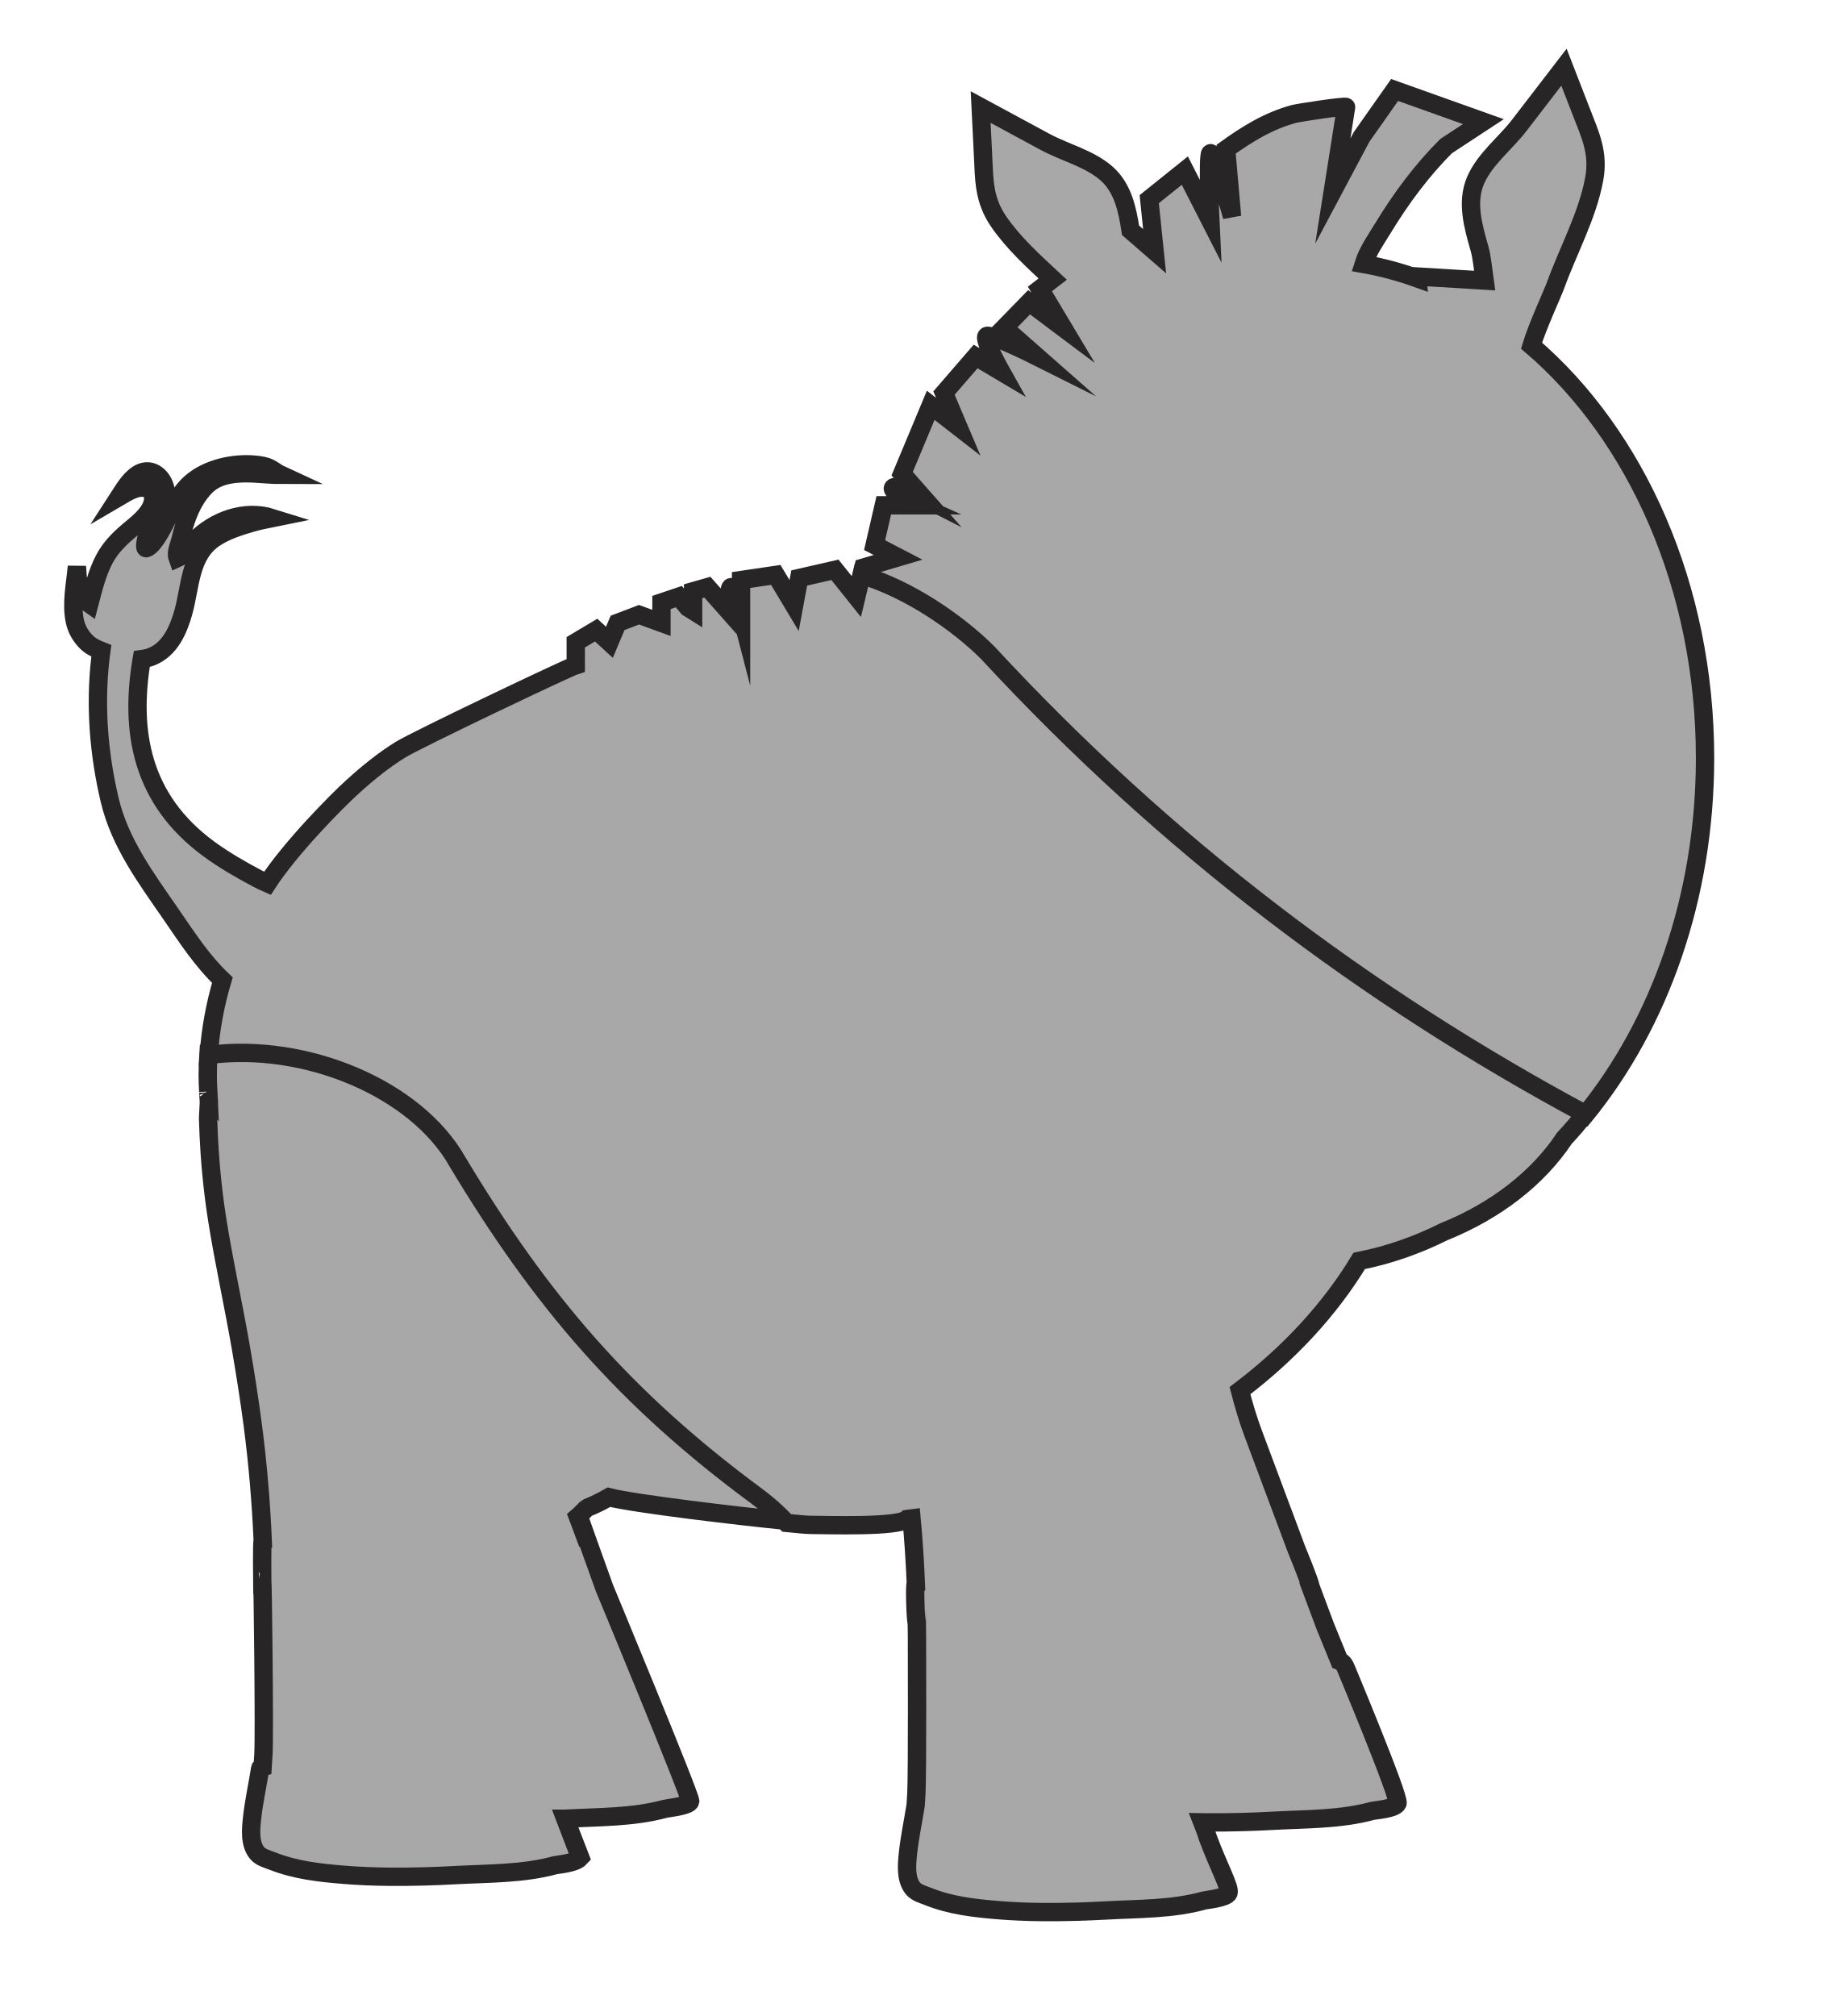
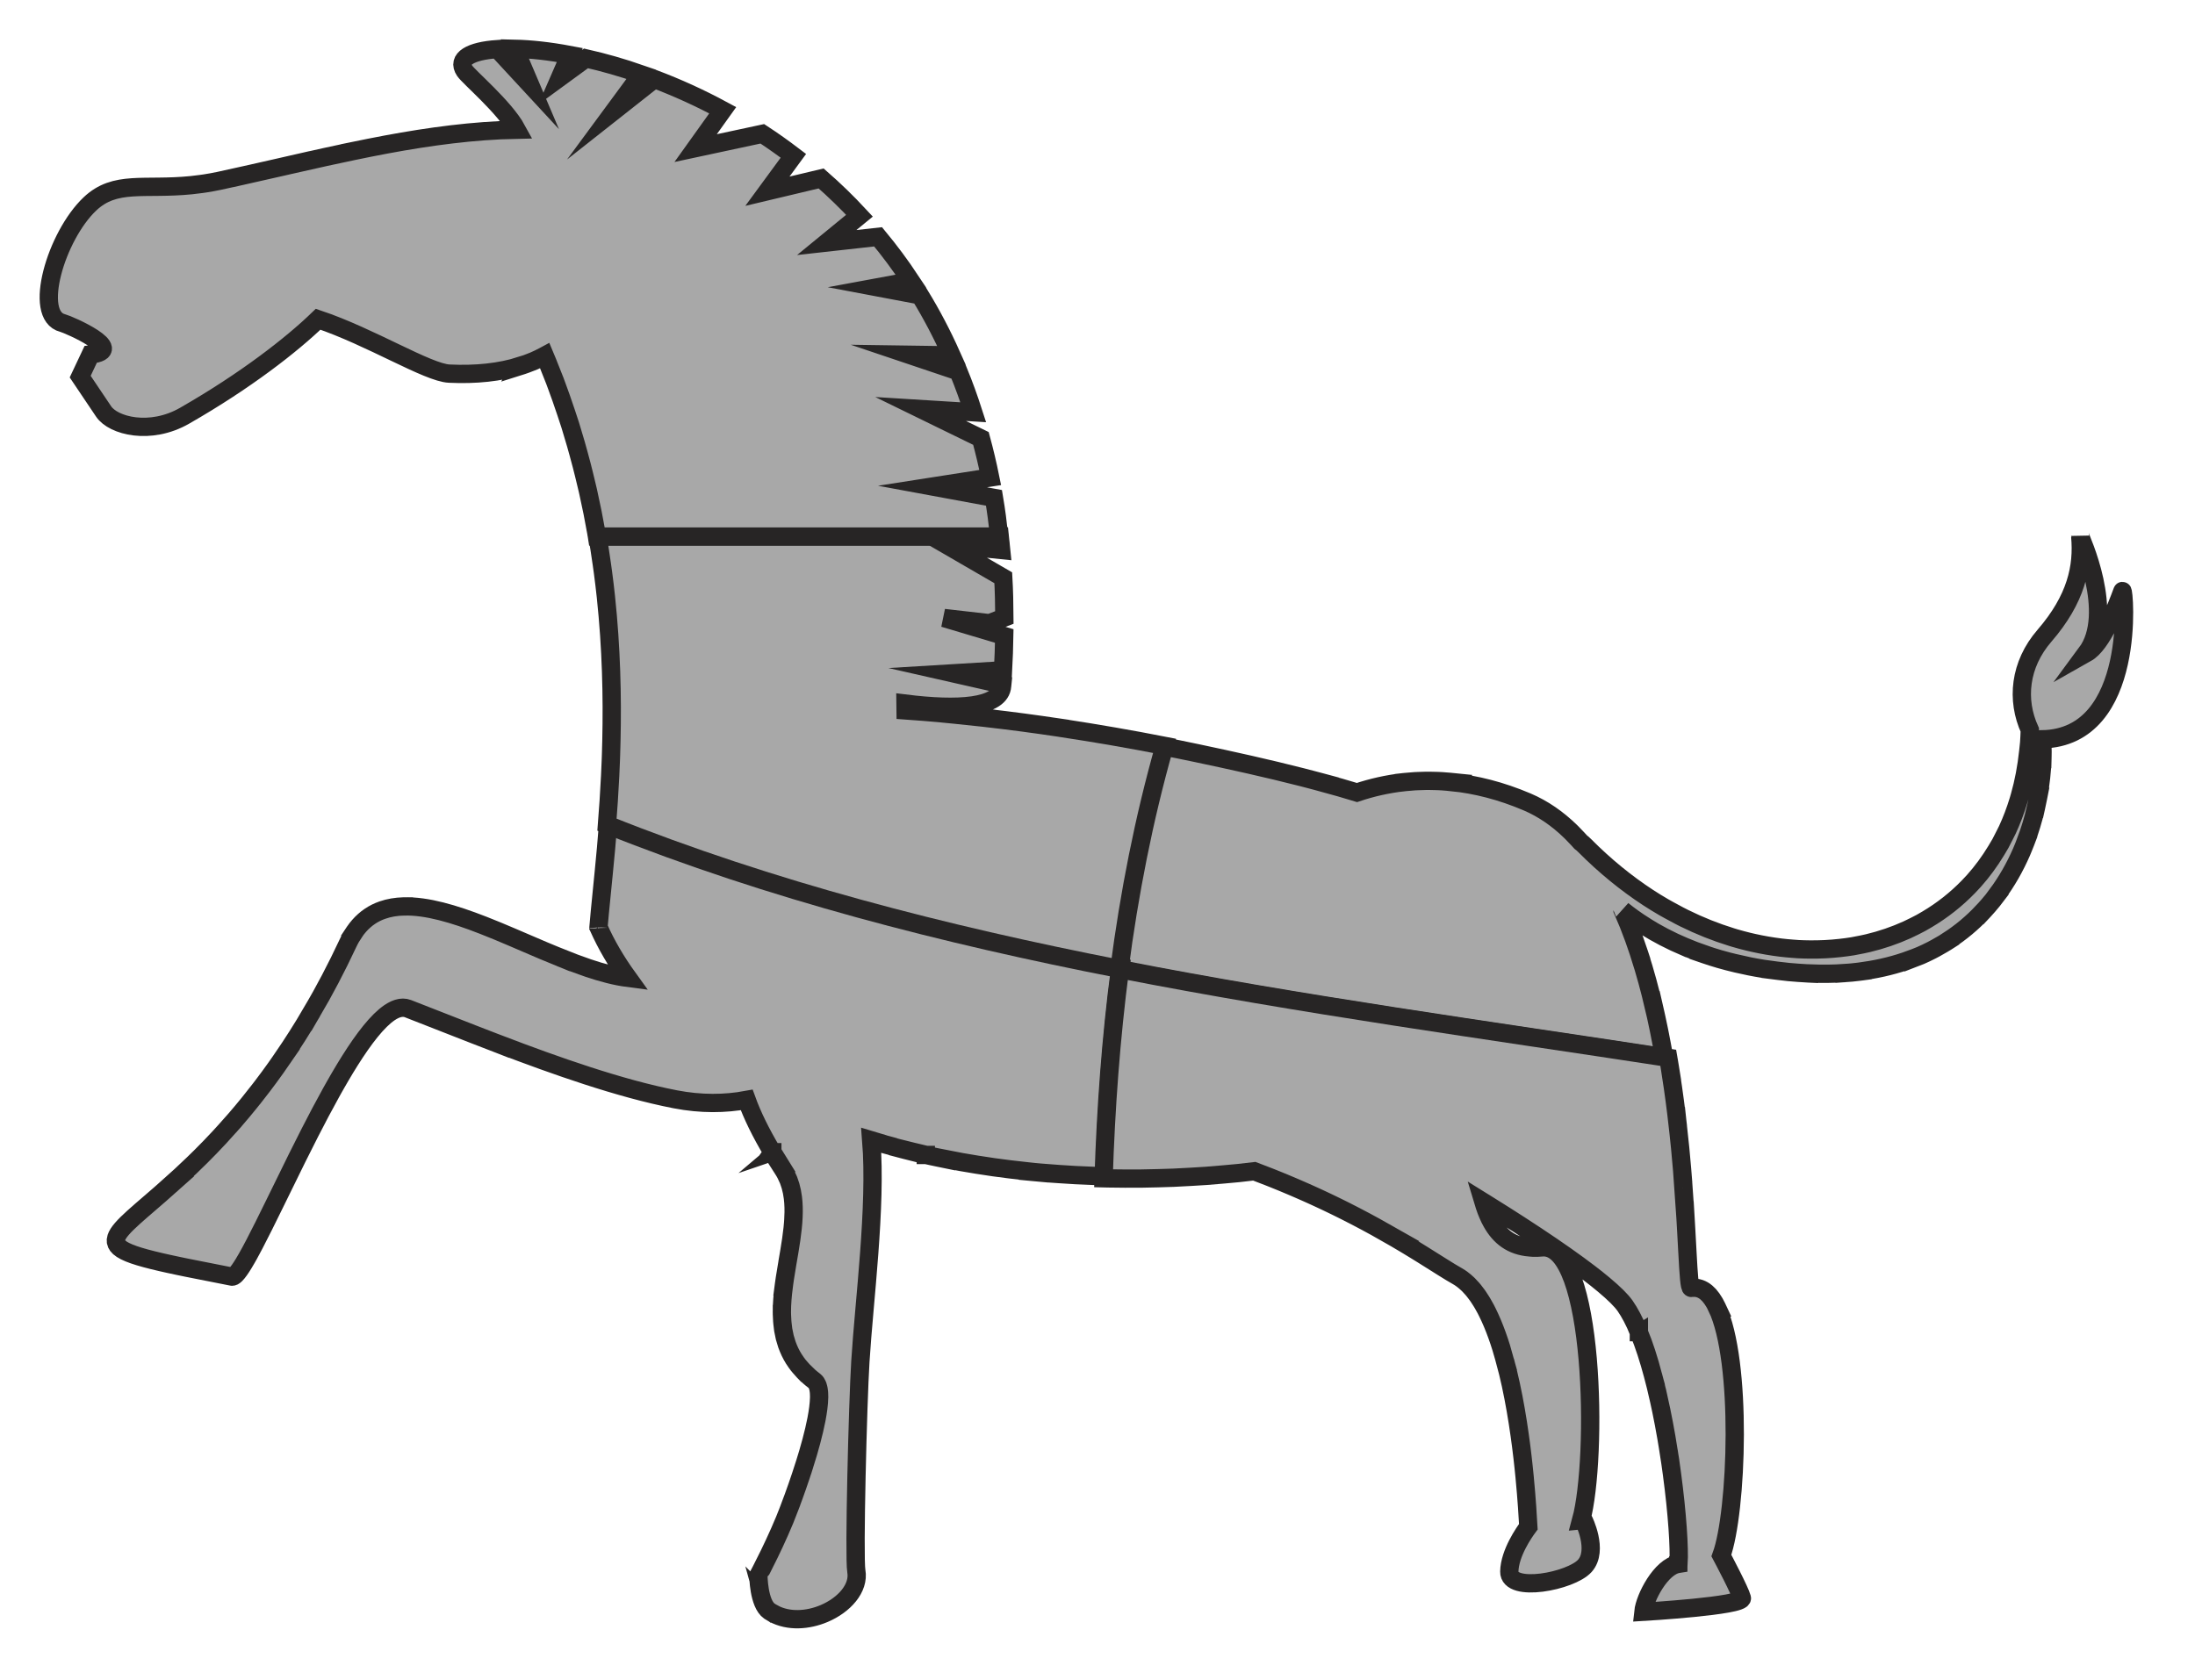
- <svg xmlns="http://www.w3.org/2000/svg" version="1.1" baseProfile="basic" id="Слой_1" x="0px" y="0px" width="300px" height="330px" viewBox="0 0 300 330" xml:space="preserve">
-   <path fill="#A8A8A8" stroke="#272525" stroke-width="3" stroke-miterlimit="10" d="M96.095,246.821  c1.249-0.497,2.436-1.088,3.578-1.745c3.968,1.044,21.188,3.087,29.059,3.872c-1.546-1.69-3.226-3.124-4.777-4.287  c-21.695-15.986-35.397-31.972-49.099-54.809c-6.76-12.019-24.886-19.587-40.724-17.509c-0.084,1.221-0.132,2.449-0.132,3.686  c0,0.89,0.048,1.771,0.09,2.654c-0.059-0.08-0.09-0.122-0.09-0.122c0.041,0.055,0.068,0.151,0.095,0.246  c0.027,0.537,0.054,1.073,0.097,1.607c-0.032,1.047-0.145,2.225-0.13,2.759c0.052,1.855,0.141,3.715,0.268,5.568  c0.073,1.023,0.151,2.048,0.247,3.068c0.237,2.559,0.549,5.108,0.947,7.644c1.112,7.077,2.68,14.08,3.901,21.141  c0.724,4.196,1.386,8.402,1.942,12.623c0.824,6.288,1.363,12.619,1.637,18.958c-0.149,0.041-0.078,6.505-0.078,6.505  c0.083-0.034,0.38,25.071,0.197,28.425c-0.039,0.704-0.087,1.407-0.132,2.11c-0.23,0.057-0.382,0.131-0.398,0.234  c-0.424,2.741-1.047,5.455-1.338,8.214c-0.19,1.791-0.41,4.127,0.81,5.64c0.604,0.752,1.721,1.019,2.588,1.358  c3.745,1.468,7.678,1.904,11.676,2.227c2.467,0.2,4.942,0.296,7.416,0.316c1.969,0.018,3.937-0.007,5.906-0.061  c1.625-0.045,3.245-0.114,4.867-0.203c5.439-0.294,11.054-0.185,16.343-1.622c0.379-0.103,3.265-0.303,4.103-1.224  c-0.007-0.017-1.07-2.804-2.439-6.388c0.001,0,0.002,0,0.003,0c5.439-0.296,11.054-0.186,16.343-1.624  c0.379-0.103,3.969-0.463,4.104-1.224c0.135-0.762-14.021-34.868-14.021-34.868c-0.417-1.115-3.456-9.654-3.456-9.654  c-0.036,0.038-0.074,0.075-0.109,0.113c-0.269-0.719-0.537-1.437-0.806-2.156C94.876,248.051,95.971,246.87,96.095,246.821z" />
-   <path fill="#A8A8A8" stroke="#272525" stroke-width="3" stroke-miterlimit="10" d="M259.468,182.499  c12.093-14.832,19.623-35.509,19.623-58.418c0-28.054-11.26-52.798-28.405-67.506c0.908-3.028,3.564-8.834,3.866-9.679  c2.057-5.757,5.289-11.558,6.395-17.586c0.788-4.285-0.635-7.212-2.142-11.088c-0.935-2.409-1.87-4.814-2.805-7.222  c-2.444,3.177-4.887,6.354-7.328,9.531c-2.273,2.951-5.63,5.506-7.138,8.982c-1.556,3.59-0.376,7.617,0.638,11.168  c0.386,1.353,0.569,3.301,0.84,5.247l-11.031-0.666l0.029,0.305c-2.858-1.029-5.794-1.823-8.799-2.354  c0.668-2.133,2.175-4.251,3.219-5.966c2.914-4.796,6.302-9.356,10.275-13.329l6.102-4.008l-14.525-5.181l-5.412,7.685l-4.707,8.856  c0,0,2.17-13.735,2.172-13.745c0.043-0.278-7.778,0.927-8.526,1.125c-4.122,1.105-7.678,3.297-11.107,5.767l0.969,11.027  c0,0-3.052-10.862-3.554-10.358s0,11.027,0,11.027l-4.175-8.186l-5.829,4.676l0.882,8.519l-3.943-3.428  c-0.496-3.307-1.233-6.826-3.779-9.161c-2.794-2.559-6.901-3.527-10.179-5.293c-3.524-1.908-7.049-3.811-10.575-5.716  c0.127,2.58,0.254,5.156,0.381,7.736c0.204,4.155,0.098,7.408,2.562,10.999c2.392,3.488,5.663,6.464,8.85,9.426l-2.091,1.617  l3.795,6.347l-5.567-4.175l-4.074,4.175l5.345,4.705c0,0-7.442-3.727-8.186-3.367c-0.743,0.36,2.338,5.846,2.338,5.846l-4.176-2.48  l-5.179,5.987l2.338,5.513l-4.51-3.509l-4.676,11.197l3.388,3.843c0,0-4.531-2.314-4.892-1.507  c-0.362,0.807,4.177,2.841,4.177,2.841h-5.68l-1.504,6.516l3.843,1.996l-5.68,1.678L141,94.25  c7.85,2.351,15.856,7.932,20.647,12.723C190.955,138.658,223.565,163.195,259.468,182.499z" />
-   <path fill="#A8A8A8" stroke="#272525" stroke-width="3" stroke-miterlimit="10" d="M161.671,106.838  c-4.791-4.791-12.797-10.372-20.647-12.723l-0.848,3.547l-3.508-4.388l-5.848,1.338l-0.835,4.508l-3.003-5.012l-5.68,0.837v5.513  c0,0-1.176-4.549-1.67-4.343c-0.494,0.206,0,4.343,0,4.343l-3.843-4.343l-2.338,0.666v3.204c-0.278-0.173-0.558-0.343-0.832-0.521  l-1.506-1.801l-2.841,0.958v3.342l-3.674-1.338l-3.508,1.338l-1.336,3.174l-2.172-1.997l-3.34,1.997v3.754  c-1.341,0.421-26.132,12.227-28.734,13.852s-5.04,3.541-7.808,6.052c-2.767,2.511-10.209,10.073-13.925,15.796  c-0.544-0.239-1.101-0.498-1.664-0.797c-2.731-1.452-5.41-2.985-7.908-4.817c-11.147-8.169-12.931-19.314-11.047-30.805  c0.015-0.094,0.036-0.188,0.052-0.281c0.533-0.072,1.061-0.191,1.571-0.391c3.026-1.193,4.402-4.325,5.225-7.253  c1.222-4.337,1.002-9.486,5.235-12.235c1.757-1.138,3.88-1.835,5.884-2.412c1.139-0.326,2.299-0.575,3.465-0.809  c-4.529-1.427-9.445,0.357-12.694,3.664c-0.8,0.817-1.811,2.44-2.82,2.896c-0.34-0.943,0.243-2.083,0.459-2.985  c0.261-1.084,0.553-2.161,0.916-3.218c0.717-2.075,1.739-4.096,3.331-5.64c2.028-1.969,5.181-2.141,7.846-2.001  c1.451,0.079,2.92,0.234,4.371,0.234c-0.666-0.306-1.211-0.786-1.859-1.112c-0.731-0.371-1.561-0.481-2.367-0.56  c-3.541-0.339-7.75,0.56-10.492,2.934c-1.821,1.575-2.789,3.801-3.884,5.894c-0.511,0.981-0.998,1.976-1.598,2.909  c-0.384,0.596-1.166,1.75-1.853,1.931c-0.395,0.106,0-1.692,0.079-1.845c0.353-0.704,0.971-1.232,1.406-1.877  c0.433-0.642,0.831-1.308,1.139-2.017c0.539-1.239,0.807-2.628,0.508-3.966c-0.49-2.207-2.566-3.76-4.638-2.313  c-1.283,0.895-2.141,2.361-2.975,3.651c1.215-0.71,2.91-1.873,4.406-1.465c1.369,0.374,1.41,1.852,0.923,2.954  c-0.765,1.733-2.453,2.951-3.849,4.145c-1.564,1.338-2.964,2.769-3.915,4.618c-1.17,2.261-1.763,4.796-2.412,7.246  c-1.884-1.3-1.876-4.096-2.027-6.137c-0.268,2.881-0.957,6.083-0.34,8.951c0.274,1.287,0.94,2.453,1.866,3.383  c0.738,0.733,1.567,1.119,2.466,1.474c-0.062,0.446-0.117,0.892-0.167,1.336c-0.868,7.73-0.247,15.549,1.544,23.102  c1.671,7.041,5.984,12.8,10.015,18.65c2.68,3.892,5.064,7.603,8.428,10.817c-1.186,3.971-1.947,8.059-2.233,12.242  c15.838-2.077,33.963,5.491,40.724,17.509c13.702,22.837,27.404,38.823,49.099,54.809c1.551,1.163,3.231,2.597,4.777,4.287  c1.999,0.2,3.406,0.319,3.826,0.319c2.616,0,14.422,0.418,15.881-0.959c0.245-0.03,0.487-0.066,0.732-0.097  c0.322,3.54,0.559,7.087,0.702,10.639c-0.244,0.064-0.019,6.446,0.151,6.378c0.007,0.751,0.036,1.502,0.034,2.254  c-0.001,0.43,0.078,22.566-0.096,25.745c-0.035,0.644-0.08,1.287-0.12,1.93c-0.411,2.65-0.988,5.277-1.263,7.944  c-0.186,1.792-0.4,4.128,0.791,5.641c0.59,0.752,1.681,1.019,2.528,1.358c3.659,1.468,7.502,1.905,11.406,2.227  c2.41,0.198,4.829,0.296,7.246,0.316c1.923,0.017,3.846-0.007,5.769-0.061c1.587-0.045,3.172-0.114,4.755-0.203  c5.315-0.296,10.799-0.185,15.966-1.622c0.37-0.104,3.672-0.417,4.009-1.225c0.336-0.809-1.586-4.25-3.358-9.002  c-0.21-0.678-0.465-1.377-0.747-2.1c-0.063-0.161-0.13-0.32-0.193-0.481c0.249,0.004,0.497,0.016,0.746,0.018  c1.969,0.017,3.937-0.008,5.906-0.062c1.625-0.045,3.246-0.113,4.867-0.202c5.44-0.296,11.054-0.186,16.343-1.624  c0.379-0.103,3.672-0.32,4.103-1.224s-8.434-22.095-8.434-22.095c-0.272-0.711-0.648-1.085-1.08-1.24  c-0.77-1.876-1.542-3.751-2.301-5.631c-0.827-2.214-1.654-4.428-2.482-6.642c0.169-0.141-2.264-6.06-2.264-6.06  c-0.436-1.165-3.609-9.654-3.609-9.654c-0.273-0.731-3.334-8.919-3.43-9.177c-0.865-2.314-1.566-4.678-2.187-7.065  c8.084-6.128,14.718-13.307,19.521-21.235c4.816-0.948,9.45-2.575,13.855-4.775c8.482-3.415,15.396-8.777,19.729-15.306  c1.184-1.259,2.316-2.588,3.425-3.947C223.59,163.06,190.98,138.523,161.671,106.838z" />
+ <svg xmlns="http://www.w3.org/2000/svg" version="1.1" baseProfile="basic" id="Слой_1" x="0px" y="0px" width="360px" height="275.5px" viewBox="0 0 360 275.5" xml:space="preserve">
+   <path fill="#A8A8A8" stroke="#272525" stroke-width="3" stroke-miterlimit="10" d="M348.089,96.974  c-0.957,2.597-3.285,8.7-5.906,10.178c4.851-6.547-1.013-18.993-1.005-19.152c0.452,4.977-0.643,10.256-5.866,16.295  c-4.104,4.745-4.648,10.546-2.411,15.444c-0.024,0.71-0.047,1.421-0.099,2.111c-0.038,0.492-0.1,0.967-0.152,1.449  c-0.274,2.57-0.733,5.009-1.383,7.295c-0.067,0.234-0.133,0.468-0.204,0.7c-0.515,1.692-1.124,3.307-1.83,4.835l0,0  c-0.16,0.346-0.339,0.674-0.508,1.011c-0.207,0.412-0.41,0.828-0.63,1.228c-0.221,0.401-0.459,0.786-0.694,1.174  c-1.087,1.799-2.309,3.461-3.661,4.974c-0.29,0.326-0.59,0.642-0.893,0.955c-2.026,2.09-4.298,3.876-6.77,5.345  c-0.34,0.202-0.681,0.403-1.028,0.593c-0.348,0.19-0.702,0.368-1.057,0.546c-0.4,0.201-0.801,0.4-1.21,0.585  c-2.039,0.925-4.182,1.658-6.406,2.19c-0.641,0.153-1.293,0.282-1.947,0.402c-0.201,0.037-0.399,0.081-0.601,0.115  c-0.669,0.112-1.348,0.196-2.029,0.274c-1.639,0.185-3.309,0.268-5.003,0.249c-0.619-0.007-1.239-0.019-1.864-0.054  c-0.33-0.018-0.662-0.049-0.993-0.075c-0.616-0.049-1.234-0.103-1.855-0.179c-1.505-0.183-3.02-0.442-4.543-0.785  c-0.257-0.058-0.515-0.117-0.773-0.179c-0.742-0.18-1.485-0.377-2.229-0.596c-0.193-0.057-0.386-0.118-0.58-0.177  c-2.589-0.797-5.182-1.828-7.755-3.101c-0.276-0.137-0.551-0.28-0.826-0.422c-0.571-0.294-1.14-0.603-1.708-0.921  c-0.266-0.149-0.533-0.292-0.798-0.447c-0.851-0.495-1.698-1.01-2.54-1.56c-3.588-2.344-7.094-5.19-10.433-8.552  c-0.235-0.241-0.454-0.428-0.647-0.569c-0.107-0.122-0.219-0.237-0.327-0.357c0.001-0.002,0.002-0.003,0.003-0.005  c-0.056-0.062-0.116-0.119-0.173-0.18c-0.297-0.324-0.599-0.639-0.907-0.946c-0.093-0.093-0.186-0.187-0.28-0.278  c-2.111-2.049-4.463-3.698-7.103-4.825c-4.319-1.84-8.424-2.851-12.283-3.254c0.003-0.003,0.005-0.006,0.008-0.009  c-0.152-0.016-0.299-0.021-0.45-0.035c-0.418-0.039-0.833-0.071-1.245-0.096c-0.236-0.014-0.471-0.026-0.705-0.036  c-0.418-0.017-0.831-0.026-1.243-0.028c-0.221-0.002-0.443-0.005-0.663-0.002c-0.432,0.005-0.859,0.02-1.283,0.04  c-0.189,0.009-0.38,0.013-0.567,0.024c-0.559,0.034-1.11,0.081-1.656,0.139c-0.039,0.004-0.08,0.006-0.119,0.01c0,0,0,0,0,0.001  c-2.747,0.304-5.322,0.903-7.703,1.702c-1.787-0.548-3.632-1.073-5.508-1.583c0.001-0.002,0.002-0.003,0.004-0.005  c-0.148-0.04-0.3-0.078-0.448-0.118c-0.54-0.146-1.087-0.288-1.633-0.431c-0.49-0.128-0.977-0.257-1.471-0.383  c-5.627-1.437-11.49-2.736-17.222-3.945c-1.957-0.413-3.914-0.809-5.869-1.19c-3.412,12.026-5.797,24.247-7.409,36.592  c29.766,5.83,60.06,9.959,89.926,14.541c-0.063-0.362-0.125-0.724-0.19-1.086c-0.057-0.32-0.115-0.64-0.174-0.961  c-0.108-0.582-0.221-1.163-0.336-1.744c-0.055-0.276-0.109-0.551-0.165-0.826c-0.135-0.663-0.276-1.323-0.42-1.984  c-0.037-0.167-0.073-0.335-0.111-0.502c-0.08-0.358-0.154-0.717-0.237-1.074c-0.004,0.003-0.007,0.006-0.011,0.009  c-0.682-2.927-1.462-5.818-2.365-8.61c0.002-0.002,0.003-0.003,0.005-0.005c-0.023-0.071-0.049-0.14-0.072-0.211  c-0.058-0.179-0.121-0.354-0.181-0.532c-0.216-0.647-0.434-1.291-0.663-1.926c-0.043-0.12-0.09-0.236-0.133-0.355  c-0.252-0.689-0.509-1.372-0.778-2.044c-0.022-0.055-0.046-0.109-0.068-0.164c-0.294-0.729-0.596-1.45-0.91-2.157  c0-0.001,0-0.001-0.001-0.002c1.09,0.878,2.308,1.75,3.646,2.597c0,0.001-0.001,0.003-0.001,0.005  c0.057,0.036,0.119,0.071,0.177,0.107c0.387,0.242,0.784,0.482,1.192,0.719c0.068,0.039,0.133,0.079,0.202,0.119  c1,0.574,2.066,1.13,3.194,1.662c0.081,0.038,0.164,0.076,0.245,0.113c0.516,0.24,1.044,0.474,1.587,0.702  c0.032,0.013,0.062,0.028,0.094,0.042l0.001-0.001c0.942,0.394,1.925,0.77,2.949,1.125c-0.001,0.002-0.002,0.004-0.003,0.006  c0.074,0.026,0.156,0.048,0.231,0.073c0.767,0.262,1.552,0.513,2.366,0.75c0.042,0.012,0.086,0.023,0.129,0.036  c0.853,0.245,1.734,0.474,2.639,0.687c0.027,0.006,0.051,0.014,0.077,0.02l0.001-0.001c1.391,0.327,2.837,0.618,4.353,0.86  c0.5,0.08,0.972,0.128,1.462,0.196c-0.001,0.006-0.003,0.013-0.004,0.019c0.342,0.047,0.665,0.073,1.002,0.115  c0.574,0.071,1.147,0.141,1.707,0.195c0.534,0.052,1.055,0.09,1.576,0.128c0.561,0.041,1.123,0.082,1.67,0.106  c0.128,0.006,0.264,0.02,0.391,0.025c0.001-0.005,0.001-0.01,0.002-0.015c1.937,0.072,3.791,0.054,5.546-0.07  c0,0.001,0.001,0.002,0.001,0.003c0.775-0.052,1.525-0.131,2.263-0.221c0.192-0.023,0.384-0.046,0.573-0.071  c0.12-0.016,0.244-0.028,0.363-0.045c0.001-0.005,0.001-0.009,0.002-0.014c2.772-0.4,5.298-1.048,7.598-1.9  c0.002,0.005,0.003,0.011,0.005,0.017c0.517-0.192,1.019-0.396,1.513-0.608c0.047-0.02,0.096-0.037,0.142-0.057  c0.633-0.275,1.242-0.57,1.838-0.875c0.203-0.104,0.4-0.213,0.599-0.32c0.418-0.226,0.827-0.458,1.227-0.699  c0.184-0.111,0.371-0.22,0.551-0.334c0.085-0.053,0.175-0.103,0.258-0.156c-0.002-0.004-0.005-0.008-0.008-0.012  c2.138-1.378,4.007-2.96,5.633-4.686c0.003,0.004,0.006,0.008,0.01,0.011c0.061-0.064,0.112-0.134,0.172-0.198  c0.535-0.578,1.052-1.166,1.535-1.772c0.221-0.275,0.434-0.555,0.647-0.836c-0.002-0.002-0.005-0.004-0.008-0.006  c1.677-2.248,3.026-4.649,4.086-7.088c0.084-0.193,0.161-0.386,0.241-0.579c0.137-0.33,0.271-0.659,0.398-0.989  c0.025-0.064,0.053-0.128,0.077-0.192c-0.002-0.001-0.003-0.002-0.005-0.003c0.674-1.782,1.207-3.566,1.614-5.309  c0.001,0,0.002,0.001,0.003,0.001c0.014-0.06,0.023-0.118,0.037-0.178c0.127-0.556,0.243-1.107,0.346-1.652  c0.01-0.052,0.023-0.105,0.033-0.157c-0.001,0-0.001,0-0.002-0.001c0.406-2.194,0.621-4.287,0.684-6.185c0.001,0,0.002,0,0.003,0  c0.001-0.04,0.001-0.078,0.002-0.118c0.005-0.158,0.005-0.309,0.008-0.464c0.004-0.221,0.009-0.444,0.009-0.659  c0-0.065-0.002-0.127-0.003-0.192c-0.002-0.296-0.004-0.591-0.013-0.875c-0.001,0-0.002,0-0.003-0.001  c-0.011-0.319-0.026-0.629-0.046-0.93C350.671,121,348.364,96.219,348.089,96.974z" />
+   <path fill="#A8A8A8" stroke="#272525" stroke-width="3" stroke-miterlimit="10" d="M99.752,135c-0.452,5.738-1,10.718-1.376,14.673  c-0.08,0.837-0.154,1.643-0.214,2.387v0.001c-0.001-0.008-0.002-0.013-0.006,0.044c0.001,0.001,0.001,0.003,0.002,0.004l0,0  c1.274,2.883,2.917,5.664,4.835,8.323c-2.041-0.265-4.235-0.845-6.523-1.617l0,0c-0.738-0.249-1.485-0.518-2.24-0.802  c-0.007-0.003-0.014-0.005-0.021-0.008c-0.755-0.284-1.517-0.583-2.285-0.893c0,0.001,0,0.001,0,0.002  c-1.843-0.744-3.718-1.55-5.596-2.36l0,0c-0.023-0.01-0.045-0.019-0.068-0.029c-0.697-0.3-1.395-0.601-2.091-0.898  c-0.118-0.051-0.236-0.101-0.355-0.151c-0.689-0.294-1.378-0.584-2.063-0.869c-0.077-0.032-0.154-0.064-0.23-0.096  c-0.731-0.302-1.458-0.595-2.182-0.878c-0.065-0.026-0.131-0.051-0.196-0.076c-4.665-1.817-9.122-3.156-12.919-3.053  c0-0.001,0-0.001,0-0.002c-0.015,0-0.03,0.003-0.045,0.003c-1.224,0.037-2.379,0.226-3.45,0.598  c-0.003,0.001-0.007,0.002-0.01,0.004c-0.72,0.251-1.402,0.586-2.04,1.014c-0.002,0.002-0.005,0.003-0.007,0.005  c-0.318,0.214-0.626,0.45-0.922,0.712c-0.004,0.003-0.008,0.007-0.012,0.011c-0.577,0.511-1.111,1.117-1.598,1.823  c-0.014,0.021-0.031,0.037-0.045,0.058c0.001,0.001,0.002,0.002,0.003,0.004c-0.373,0.548-0.721,1.15-1.036,1.824  c-1.914,4.097-3.892,7.836-5.894,11.258c-0.001-0.001-0.002-0.002-0.002-0.003c-1.594,2.724-3.198,5.243-4.805,7.577  c0.001,0.001,0.003,0.002,0.004,0.002c-1.5,2.185-2.995,4.204-4.469,6.078c0,0-0.001,0-0.001-0.001  c-1.472,1.87-2.921,3.596-4.334,5.18c0.001,0,0.001,0,0.002,0.001c-2.137,2.4-4.186,4.491-6.094,6.325  c-0.001,0-0.002-0.001-0.003-0.001c-1.246,1.196-2.424,2.282-3.534,3.271c0.001,0,0.001,0.001,0.002,0.001  c-4.902,4.377-8.307,6.864-8.858,8.615c-0.001,0.003-0.001,0.006-0.002,0.009c-0.035,0.114-0.058,0.224-0.068,0.332  c-0.001,0.008-0.001,0.015-0.001,0.022c-0.009,0.103-0.005,0.204,0.009,0.302c0.001,0.009,0.003,0.018,0.005,0.028  c0.017,0.097,0.045,0.192,0.086,0.285c0.004,0.008,0.007,0.016,0.011,0.025c0.043,0.094,0.099,0.187,0.167,0.277  c0.004,0.006,0.008,0.011,0.012,0.017c0.073,0.094,0.16,0.187,0.261,0.279c0.001,0.001,0.002,0.002,0.003,0.003  c0.942,0.845,3.12,1.567,6.835,2.422c0.01,0.002,0.02,0.005,0.029,0.007c0.4,0.092,0.818,0.186,1.254,0.281  c0.02,0.004,0.04,0.009,0.06,0.013c0.431,0.094,0.88,0.191,1.347,0.289c0.023,0.005,0.046,0.01,0.07,0.015  c0.475,0.1,0.968,0.202,1.48,0.307c0.013,0.003,0.025,0.005,0.038,0.008c2.127,0.434,4.568,0.912,7.373,1.458  c0.072,0.014,0.155-0.01,0.245-0.053c0.012-0.006,0.024-0.01,0.036-0.016c0.09-0.05,0.189-0.129,0.296-0.231  c0.013-0.012,0.026-0.026,0.039-0.039c0.35-0.349,0.782-0.959,1.285-1.784c0.012-0.019,0.023-0.038,0.035-0.057  c0.163-0.27,0.334-0.56,0.512-0.873c0.016-0.028,0.033-0.058,0.049-0.087c0.181-0.319,0.367-0.655,0.561-1.014  c0,0,0-0.001,0.001-0.001c0.191-0.352,0.389-0.726,0.592-1.114c0.015-0.029,0.029-0.055,0.045-0.084l0,0  c1.904-3.643,4.329-8.75,6.967-14.067c0.693-1.393,1.397-2.797,2.11-4.195c1.147-2.245,2.317-4.467,3.488-6.575  c0.107-0.193,0.215-0.385,0.322-0.576c0.152-0.271,0.304-0.541,0.457-0.808c0.181-0.316,0.361-0.63,0.541-0.94  c0.08-0.137,0.159-0.273,0.239-0.409c0.233-0.397,0.466-0.79,0.698-1.174c0.005-0.008,0.01-0.016,0.014-0.024  c0.268-0.442,0.535-0.874,0.801-1.297c2.313-3.675,4.547-6.559,6.515-7.892c0.02-0.013,0.039-0.024,0.059-0.037  c0.135-0.089,0.268-0.174,0.4-0.248c0.06-0.034,0.119-0.06,0.179-0.09c0.091-0.047,0.183-0.097,0.273-0.137  c0.086-0.038,0.17-0.065,0.255-0.095c0.062-0.023,0.126-0.051,0.188-0.069c0.104-0.032,0.206-0.051,0.308-0.072  c0.041-0.008,0.083-0.022,0.124-0.028c0.112-0.017,0.221-0.022,0.33-0.025c0.03-0.001,0.061-0.007,0.091-0.007  c0.116,0.001,0.23,0.015,0.343,0.033c0.022,0.003,0.044,0.002,0.065,0.006c0.134,0.025,0.265,0.062,0.394,0.112  c4.485,1.734,9.565,3.771,14.868,5.799c0.073,0.028,0.143,0.055,0.215,0.083c0,0,0,0,0-0.001c4.67,1.783,9.505,3.551,14.271,5.099  c0.018,0.006,0.036,0.012,0.054,0.018l0,0c4.995,1.621,9.907,2.998,14.45,3.878c4.214,0.815,8.159,0.761,11.705,0.103  c0.898,2.481,2.275,5.335,4.203,8.565c-0.001,0.003-0.002,0.006-0.003,0.008c0,0,0,0,0.001,0c0,0.001,0,0.001-0.001,0.002  c0.003-0.001,0.006,0,0.008-0.001c0.341,0.57,0.701,1.154,1.078,1.748c-0.002,0-0.004,0-0.006,0l0,0c-0.001,0-0.003,0-0.004,0  c0.221,0.346,0.438,0.69,0.667,1.045c0.349,0.532,0.63,1.087,0.865,1.659c0.018,0.045,0.042,0.088,0.059,0.133  c0.099,0.251,0.181,0.508,0.26,0.766c0.019,0.062,0.043,0.122,0.061,0.184c0.077,0.267,0.14,0.54,0.198,0.814  c0.011,0.054,0.027,0.107,0.037,0.161c0.059,0.299,0.106,0.601,0.145,0.907c0.004,0.029,0.009,0.057,0.013,0.085  c0.123,1.008,0.144,2.054,0.095,3.128c0.001,0,0.002,0,0.002,0.001c-0.108,2.402-0.559,4.939-0.999,7.502c-0.001,0-0.003,0-0.004,0  c-0.148,0.856-0.286,1.714-0.415,2.571c-0.05,0.333-0.099,0.666-0.144,0.999c-0.015,0.115-0.035,0.231-0.05,0.346  c0.001,0,0.002,0,0.002,0c0,0.001,0,0.001,0,0.002c0.001,0,0.002,0,0.004,0.001c-0.181,1.409-0.304,2.808-0.302,4.176  c0,0.114,0.008,0.227,0.01,0.34c-0.002,0-0.003,0-0.005,0c0,0.001,0,0.001,0,0.002l0,0c0.001,0.082,0.01,0.163,0.012,0.245  c0.008,0.287,0.021,0.573,0.042,0.857c0.01,0.141,0.023,0.281,0.037,0.42c0.025,0.267,0.057,0.533,0.095,0.797  c0.011,0.073,0.015,0.148,0.026,0.221c0.001,0.007,0.001,0.014,0.002,0.02c0.01,0.062,0.027,0.123,0.038,0.185  c0.045,0.263,0.1,0.524,0.16,0.784c0.021,0.091,0.033,0.185,0.056,0.275c0.011,0.043,0.027,0.084,0.038,0.127  c0.072,0.278,0.158,0.553,0.249,0.826c0.029,0.086,0.048,0.175,0.079,0.26c0.008,0.023,0.02,0.044,0.028,0.067  c0.129,0.356,0.275,0.708,0.439,1.054c0.009,0.019,0.015,0.039,0.024,0.057c0.001,0.003,0.003,0.005,0.004,0.008  c0.182,0.379,0.387,0.752,0.614,1.119c0.027,0.043,0.06,0.085,0.088,0.128c0.198,0.31,0.411,0.616,0.645,0.917  c0.076,0.098,0.163,0.193,0.243,0.289c0.2,0.241,0.407,0.481,0.633,0.715c0.04,0.042,0.071,0.086,0.112,0.127  c0.005-0.001,0.01-0.002,0.014-0.002c0.499,0.505,1.044,0.997,1.672,1.466c0.111,0.082,0.202,0.196,0.288,0.32  c0.051,0.076,0.093,0.167,0.136,0.257c0.031,0.066,0.064,0.131,0.091,0.205c0.039,0.109,0.072,0.23,0.101,0.356  c0.017,0.072,0.033,0.145,0.046,0.222c0.026,0.145,0.047,0.298,0.061,0.461c0.006,0.068,0.01,0.139,0.014,0.209  c0.011,0.187,0.019,0.378,0.017,0.584c0,0.044-0.003,0.09-0.004,0.135c-0.02,1.004-0.177,2.219-0.438,3.576  c-0.429,2.215-1.132,4.8-1.977,7.47l0,0l0,0h-0.002c-0.742,2.332-1.578,4.726-2.432,6.976c0.002,0.001,0.004,0.001,0.005,0.002  c-2.03,5.389-5.111,11.144-5.112,11.144c0.002,0.006,0.022,4.607,1.809,5.843c0.204,0.141,0.415,0.266,0.629,0.382  c0.004,0.002,0.008,0.005,0.012,0.008c0,0,0.001,0,0.001-0.001c2.504,1.359,5.676,1.131,8.336,0.001  c3.277-1.391,5.774-4.146,5.274-6.972c-0.398-2.262,0.241-27.577,0.665-34.38c0.613-9.933,2.658-25.42,1.785-36.267  c0.422,0.131,0.858,0.239,1.283,0.365c0.002,0.009,0.004,0.018,0.006,0.027c0.682,0.202,1.384,0.374,2.074,0.565  c0.059,0.016,0.117,0.034,0.176,0.05c0.008,0.006,0.016,0.012,0.023,0.018c0.009,0.007,0.018,0.013,0.026,0.021l0,0  c0.003,0.002,0.005,0.004,0.008,0.006c0.12,0.033,0.244,0.059,0.364,0.092c0.244,0.067,0.492,0.128,0.738,0.194  c0.285,0.075,0.569,0.151,0.855,0.224c0.268,0.069,0.532,0.143,0.801,0.21c-0.002-0.007-0.003-0.014-0.005-0.022  c0.128,0.032,0.258,0.06,0.386,0.091c0.737,0.181,1.467,0.373,2.21,0.541c0,0.003,0,0.006,0,0.008c0.001,0,0.001,0,0.002,0  c0,0,0,0.001,0,0.002c0.366,0.082,0.737,0.154,1.104,0.234c0.294,0.064,0.589,0.125,0.884,0.187  c0.443,0.092,0.882,0.192,1.326,0.281c0-0.007,0-0.014,0-0.021c0.839,0.167,1.679,0.331,2.525,0.483  c0.841,0.151,1.686,0.29,2.533,0.427c0.918,0.148,1.837,0.29,2.761,0.42c0.867,0.122,1.736,0.235,2.607,0.342  c0.915,0.112,1.831,0.218,2.749,0.314c0.085,0.009,0.17,0.02,0.255,0.029c0.001,0.005,0.002,0.01,0.002,0.015  c0.222,0.022,0.446,0.04,0.669,0.061c0.335,0.033,0.671,0.061,1.006,0.092c0.539,0.049,1.076,0.103,1.618,0.148l0,0  c0.001,0,0.001,0,0.002,0c0-0.002,0-0.004-0.001-0.006c0.615,0.05,1.232,0.086,1.848,0.129c0.89,0.062,1.779,0.119,2.669,0.167  c0.921,0.049,1.841,0.088,2.763,0.122c0.65,0.024,1.298,0.041,1.947,0.059c0.368-11.504,1.198-22.956,2.68-34.304  C154.99,153.018,126.687,145.786,99.752,135z" />
+   <path fill="#A8A8A8" stroke="#272525" stroke-width="3" stroke-miterlimit="10" d="M282.322,255.202  c1.288-3.513,2.175-11.556,2.193-19.818c0-0.012,0-0.024,0-0.036c0.015-8.119-0.809-16.436-2.917-20.859h0.001  c-0.012-0.025-0.025-0.047-0.037-0.072c-0.1-0.206-0.203-0.402-0.308-0.59c-0.031-0.055-0.061-0.109-0.092-0.162  c-0.249-0.425-0.514-0.799-0.795-1.12c-0.029-0.033-0.059-0.065-0.089-0.097c-0.13-0.141-0.264-0.272-0.401-0.39  c-0.014-0.012-0.027-0.025-0.041-0.037c-0.159-0.132-0.322-0.247-0.49-0.346c-0.012-0.007-0.024-0.012-0.036-0.019  c-0.159-0.091-0.323-0.166-0.491-0.227c-0.016-0.006-0.031-0.012-0.047-0.017c-0.358-0.122-0.735-0.17-1.133-0.142  c-0.01,0.001-0.02-0.002-0.031-0.001c-0.002,0.001-0.005,0.003-0.007,0.004c-0.073,0.006-0.145,0.007-0.22,0.018  c-0.288,0.043-0.429-2.149-0.627-5.815c0,0,0.001,0,0.001-0.001c-0.057-1.048-0.12-2.226-0.191-3.498  c-0.008-0.142-0.016-0.291-0.025-0.436c-0.025-0.439-0.05-0.881-0.077-1.343c-0.006-0.107-0.013-0.215-0.019-0.323  c-0.026-0.433-0.051-0.862-0.078-1.313c-0.001,0-0.001,0.001-0.002,0.001c-0.101-1.619-0.221-3.352-0.363-5.175  c0.001,0,0.001,0,0.002-0.001c-0.036-0.463-0.075-0.938-0.115-1.412c-0.007-0.087-0.014-0.172-0.021-0.26  c-0.183-2.19-0.401-4.486-0.667-6.864c-0.001,0.001-0.002,0.001-0.003,0.002c-0.314-2.806-0.695-5.716-1.156-8.666  c0.002-0.001,0.004-0.003,0.007-0.004c-0.064-0.407-0.135-0.817-0.202-1.226c-0.043-0.263-0.086-0.526-0.13-0.79  c-0.035-0.209-0.073-0.418-0.109-0.626c-29.866-4.582-60.161-8.711-89.926-14.541c-1.481,11.347-2.312,22.799-2.68,34.304  c0.236,0.006,0.471,0.016,0.707,0.021c0.93,0.019,1.858,0.027,2.787,0.031c0.874,0.004,1.746,0.007,2.618-0.003  c0.941-0.01,1.878-0.034,2.816-0.059c0.855-0.023,1.709-0.045,2.56-0.081c0.953-0.04,1.9-0.095,2.848-0.15  c0.828-0.048,1.656-0.093,2.48-0.152c0.968-0.07,1.928-0.157,2.889-0.242c0.793-0.071,1.588-0.136,2.376-0.217  c0.886-0.091,1.761-0.198,2.639-0.302c0.812,0.306,1.611,0.613,2.392,0.922c0.23,0.091,0.46,0.182,0.687,0.273  c0.389,0.156,0.774,0.312,1.156,0.468c0.231,0.095,0.461,0.189,0.688,0.284c0.37,0.153,0.735,0.307,1.097,0.461  c0.23,0.098,0.459,0.195,0.685,0.292c0.35,0.151,0.697,0.301,1.04,0.452c0.231,0.101,0.46,0.202,0.688,0.303  c0.328,0.146,0.652,0.291,0.973,0.436c0.237,0.107,0.473,0.215,0.706,0.322c0.301,0.138,0.599,0.276,0.894,0.414  c0.245,0.114,0.488,0.229,0.729,0.343c0.271,0.129,0.54,0.257,0.807,0.385c0.261,0.125,0.519,0.25,0.774,0.375  c0.236,0.115,0.47,0.23,0.702,0.345c0.278,0.138,0.553,0.275,0.825,0.411c2.419,1.215,4.604,2.396,6.569,3.51c0,0,0,0-0.001,0  c1.202,0.68,2.315,1.333,3.353,1.956c0.105,0.063,0.209,0.126,0.312,0.188c0.466,0.281,0.919,0.556,1.352,0.822  c0.075,0.046,0.146,0.09,0.22,0.136c0.339,0.209,0.665,0.411,0.984,0.609c2.452,1.527,4.319,2.748,5.651,3.492  c0.571,0.319,1.111,0.735,1.628,1.218c0.072,0.067,0.144,0.132,0.215,0.201c0.211,0.209,0.417,0.434,0.619,0.668  c0.079,0.091,0.157,0.184,0.235,0.279c0.197,0.241,0.39,0.491,0.578,0.754c0.074,0.104,0.146,0.213,0.219,0.32  c0.147,0.216,0.291,0.439,0.433,0.668c0.085,0.138,0.17,0.276,0.253,0.418c0.169,0.288,0.334,0.583,0.495,0.889  c0.089,0.168,0.174,0.343,0.26,0.516c1.156,2.315,2.115,5.066,2.91,8.008h-0.001c0.344,1.267,0.658,2.568,0.945,3.884  c0.6,2.772,1.075,5.605,1.455,8.313c0.069,0.492,0.134,0.977,0.197,1.459c0.016,0.126,0.034,0.255,0.05,0.38  c0.07,0.551,0.136,1.094,0.199,1.629c0.018,0.157,0.035,0.31,0.053,0.465c0.049,0.428,0.096,0.853,0.14,1.267  c0.029,0.272,0.055,0.533,0.082,0.798c0.026,0.253,0.052,0.508,0.076,0.754c0.368,3.793,0.539,6.811,0.618,8.232  c-0.677,0.909-3.059,4.316-3.124,7.353c-0.078,3.538,10.106,1.616,12.391-0.935c2.282-2.555-0.205-7.516-0.205-7.516l-0.405,0.039  c2.765-10.154,2.243-45.577-6.422-44.766c-0.51,0.048-0.991,0.061-1.454,0.049c-0.194-0.005-0.372-0.031-0.559-0.047  c-2.947-0.237-4.906-1.73-6.256-4.178c-0.106-0.192-0.212-0.383-0.31-0.586c-0.103-0.211-0.198-0.434-0.294-0.658  c-0.09-0.212-0.181-0.423-0.265-0.646c-0.091-0.242-0.176-0.494-0.261-0.747c-0.068-0.204-0.135-0.408-0.199-0.62  c0.345,0.214,0.699,0.431,1.037,0.641l0.001-0.001c1.726,1.077,3.361,2.114,4.902,3.111l0,0l0,0l0,0  c0.005,0.003,0.01,0.006,0.015,0.01c0.925,0.598,1.815,1.18,2.671,1.747l0,0l0,0c3.499,2.319,6.421,4.379,8.737,6.149  c0.137,0.105,0.264,0.205,0.396,0.308c0.219,0.169,0.446,0.343,0.653,0.507c0.105,0.083,0.203,0.163,0.306,0.245  c0.355,0.284,0.698,0.563,1.016,0.829c1.7,1.421,2.877,2.587,3.494,3.467c0.391,0.557,0.768,1.192,1.133,1.887  c0.121,0.23,0.238,0.474,0.356,0.717c0.074,0.152,0.149,0.298,0.222,0.455c0.187,0.406,0.371,0.827,0.55,1.267  c0.001,0,0.001,0,0.002-0.001c0,0,0,0,0,0.001h0.001c0.857,2.077,1.63,4.498,2.322,7.096c0,0-0.001,0-0.001,0.001  c0.312,1.17,0.609,2.374,0.887,3.604H272c0.649,2.869,1.204,5.856,1.666,8.773c0,0,0,0-0.001,0c0.204,1.276,0.386,2.534,0.55,3.767  c0.873,6.501,1.242,12.191,1.081,14.76l-0.037,0.007v0.004c-2.851,0.448-5.492,5.542-5.733,7.866c0,0,16.502-0.967,16.157-2.262  C285.359,260.932,282.593,255.712,282.322,255.202z" />
+   <path fill="#A8A8A8" stroke="#272525" stroke-width="3" stroke-miterlimit="10" d="M174.492,119.492  c-0.002-0.004-0.004-0.008-0.007-0.012c-0.258-0.039-0.511-0.069-0.769-0.108c-3.938-0.591-7.831-1.108-11.666-1.551  c-0.001-0.002-0.002-0.005-0.003-0.007c-0.172-0.02-0.34-0.034-0.512-0.054c-1.626-0.185-3.235-0.353-4.837-0.51  c-0.298-0.029-0.603-0.067-0.899-0.095v-0.006h-0.002l-0.113-0.01l-0.046-0.004l-0.41-0.038l-0.042-0.004l-0.191-0.018l-0.032-0.002  l-0.139-0.014l-0.09-0.008c-0.053-0.005-0.104-0.008-0.156-0.013c-2.04-0.186-4.059-0.352-6.049-0.49  c-0.003-0.372-0.008-0.742-0.014-1.112c8.518,1.059,15.588,0.675,15.844-2.921c0.008-0.074,0.008-0.149,0.016-0.223l-8.075-1.831  l8.204-0.495c0.099-1.904,0.179-3.789,0.205-5.625l-9.897-2.955l7.468,0.854l2.445-0.935c-0.012-2.217-0.06-4.396-0.179-6.517  l-9.47-5.492l9.143,0.937c-0.069-0.756-0.163-1.489-0.245-2.233H98c0.112,0.661,0.218,1.319,0.322,1.977  c0.135,0.858,0.262,1.712,0.381,2.563c0.066,0.47,0.135,0.941,0.196,1.409c0.174,1.326,0.335,2.646,0.473,3.952  c0.89,8.39,1.072,16.357,0.904,23.631c-0.018,0.768-0.038,1.533-0.063,2.285c-0.011,0.34-0.024,0.678-0.037,1.015  c-0.032,0.827-0.067,1.645-0.106,2.451c-0.137,2.815-0.319,5.479-0.518,8.011c26.936,10.787,55.239,18.018,84.037,23.659  c1.612-12.346,3.997-24.566,7.409-36.592C185.459,121.279,179.94,120.321,174.492,119.492z" />
+   <path fill="#A8A8A8" stroke="#272525" stroke-width="3" stroke-miterlimit="10" d="M163.023,81.679l-10.086-1.862l9.466-1.474  c-0.444-2.201-0.955-4.334-1.518-6.413l-9.895-4.831l8.636,0.535c-0.746-2.32-1.558-4.561-2.443-6.716l-8.087-2.722l6.962,0.101  c-1.562-3.496-3.291-6.783-5.17-9.848l-6.962-1.313l5.48-1.013c-1.701-2.577-3.506-4.998-5.39-7.271l-8.423,0.937l5.371-4.403  c-2.034-2.193-4.137-4.228-6.29-6.111l-8.811,2.097l4.262-5.81c-1.683-1.281-3.383-2.489-5.098-3.61l-10.936,2.346l4.443-6.212  c-3.789-2.05-7.565-3.747-11.209-5.124l-6.517,5.14l4.362-5.92c-3.16-1.102-6.204-1.96-9.06-2.607l-4.242,3.096l1.588-3.649  c-3.389-0.639-6.441-0.965-9.02-1.021l2.479,5.828l-5.337-5.771c-4.449,0.3-6.666,1.624-5.375,3.546  c0.724,1.087,6.543,5.961,8.559,9.669c-7.078,0.133-14.271,1.102-21.437,2.437l0,0c-0.009,0.002-0.017,0.004-0.026,0.005  c-1.838,0.343-3.674,0.712-5.506,1.094c-0.131,0.027-0.263,0.051-0.394,0.078c0,0.001,0.001,0.002,0.001,0.003  c-2.721,0.571-5.432,1.171-8.126,1.782c0-0.001-0.001-0.001-0.001-0.002c-1.163,0.264-2.313,0.527-3.467,0.792  c-2.02,0.462-4.027,0.919-6.019,1.364v-0.001c-1.311,0.294-2.615,0.581-3.91,0.858c-0.799,0.17-1.564,0.303-2.309,0.418  c-0.199,0.031-0.392,0.056-0.587,0.083c-0.557,0.078-1.101,0.144-1.628,0.197c-7.759,0.776-12.453-0.86-16.605,3.073  c-5.56,5.269-9.41,18.299-4.479,19.542c0.989,0.247,10.703,4.503,4.599,5.154l-1.715,3.637c1.158,1.717,2.69,4.006,3.844,5.721  c1.576,2.35,7.631,3.93,13.274,0.698c10.005-5.729,17.584-11.655,21.904-15.831c8.611,2.887,17.972,8.758,21.5,8.921  c4.405,0.207,8.299-0.208,11.692-1.274c-0.005,0.008-0.01,0.017-0.015,0.026c0.112-0.035,0.214-0.082,0.324-0.119  c0.412-0.135,0.811-0.287,1.207-0.443c0.228-0.09,0.461-0.172,0.684-0.268c0.548-0.236,1.079-0.494,1.596-0.772  c0.062-0.033,0.13-0.059,0.192-0.093c0.299,0.704,0.569,1.412,0.851,2.118c0.267,0.666,0.54,1.331,0.793,1.997  c0.108,0.284,0.208,0.568,0.314,0.852c0.249,0.667,0.489,1.335,0.725,2.002c0.277,0.781,0.542,1.562,0.801,2.343  c0.226,0.68,0.458,1.361,0.672,2.04c0.072,0.23,0.138,0.46,0.209,0.69c0.256,0.829,0.503,1.657,0.74,2.484  c0.15,0.521,0.292,1.041,0.435,1.562c0.172,0.628,0.342,1.255,0.505,1.881c0.138,0.533,0.271,1.065,0.402,1.597  c0.209,0.849,0.419,1.698,0.61,2.544c0.033,0.147,0.063,0.294,0.096,0.441c0.232,1.037,0.454,2.072,0.66,3.102  c0.024,0.118,0.044,0.234,0.067,0.352c0.209,1.057,0.408,2.112,0.592,3.161c0.016,0.093,0.03,0.185,0.046,0.278  c0.013,0.075,0.024,0.149,0.036,0.224h65.974C163.645,85.859,163.37,83.732,163.023,81.679z" />
</svg>
